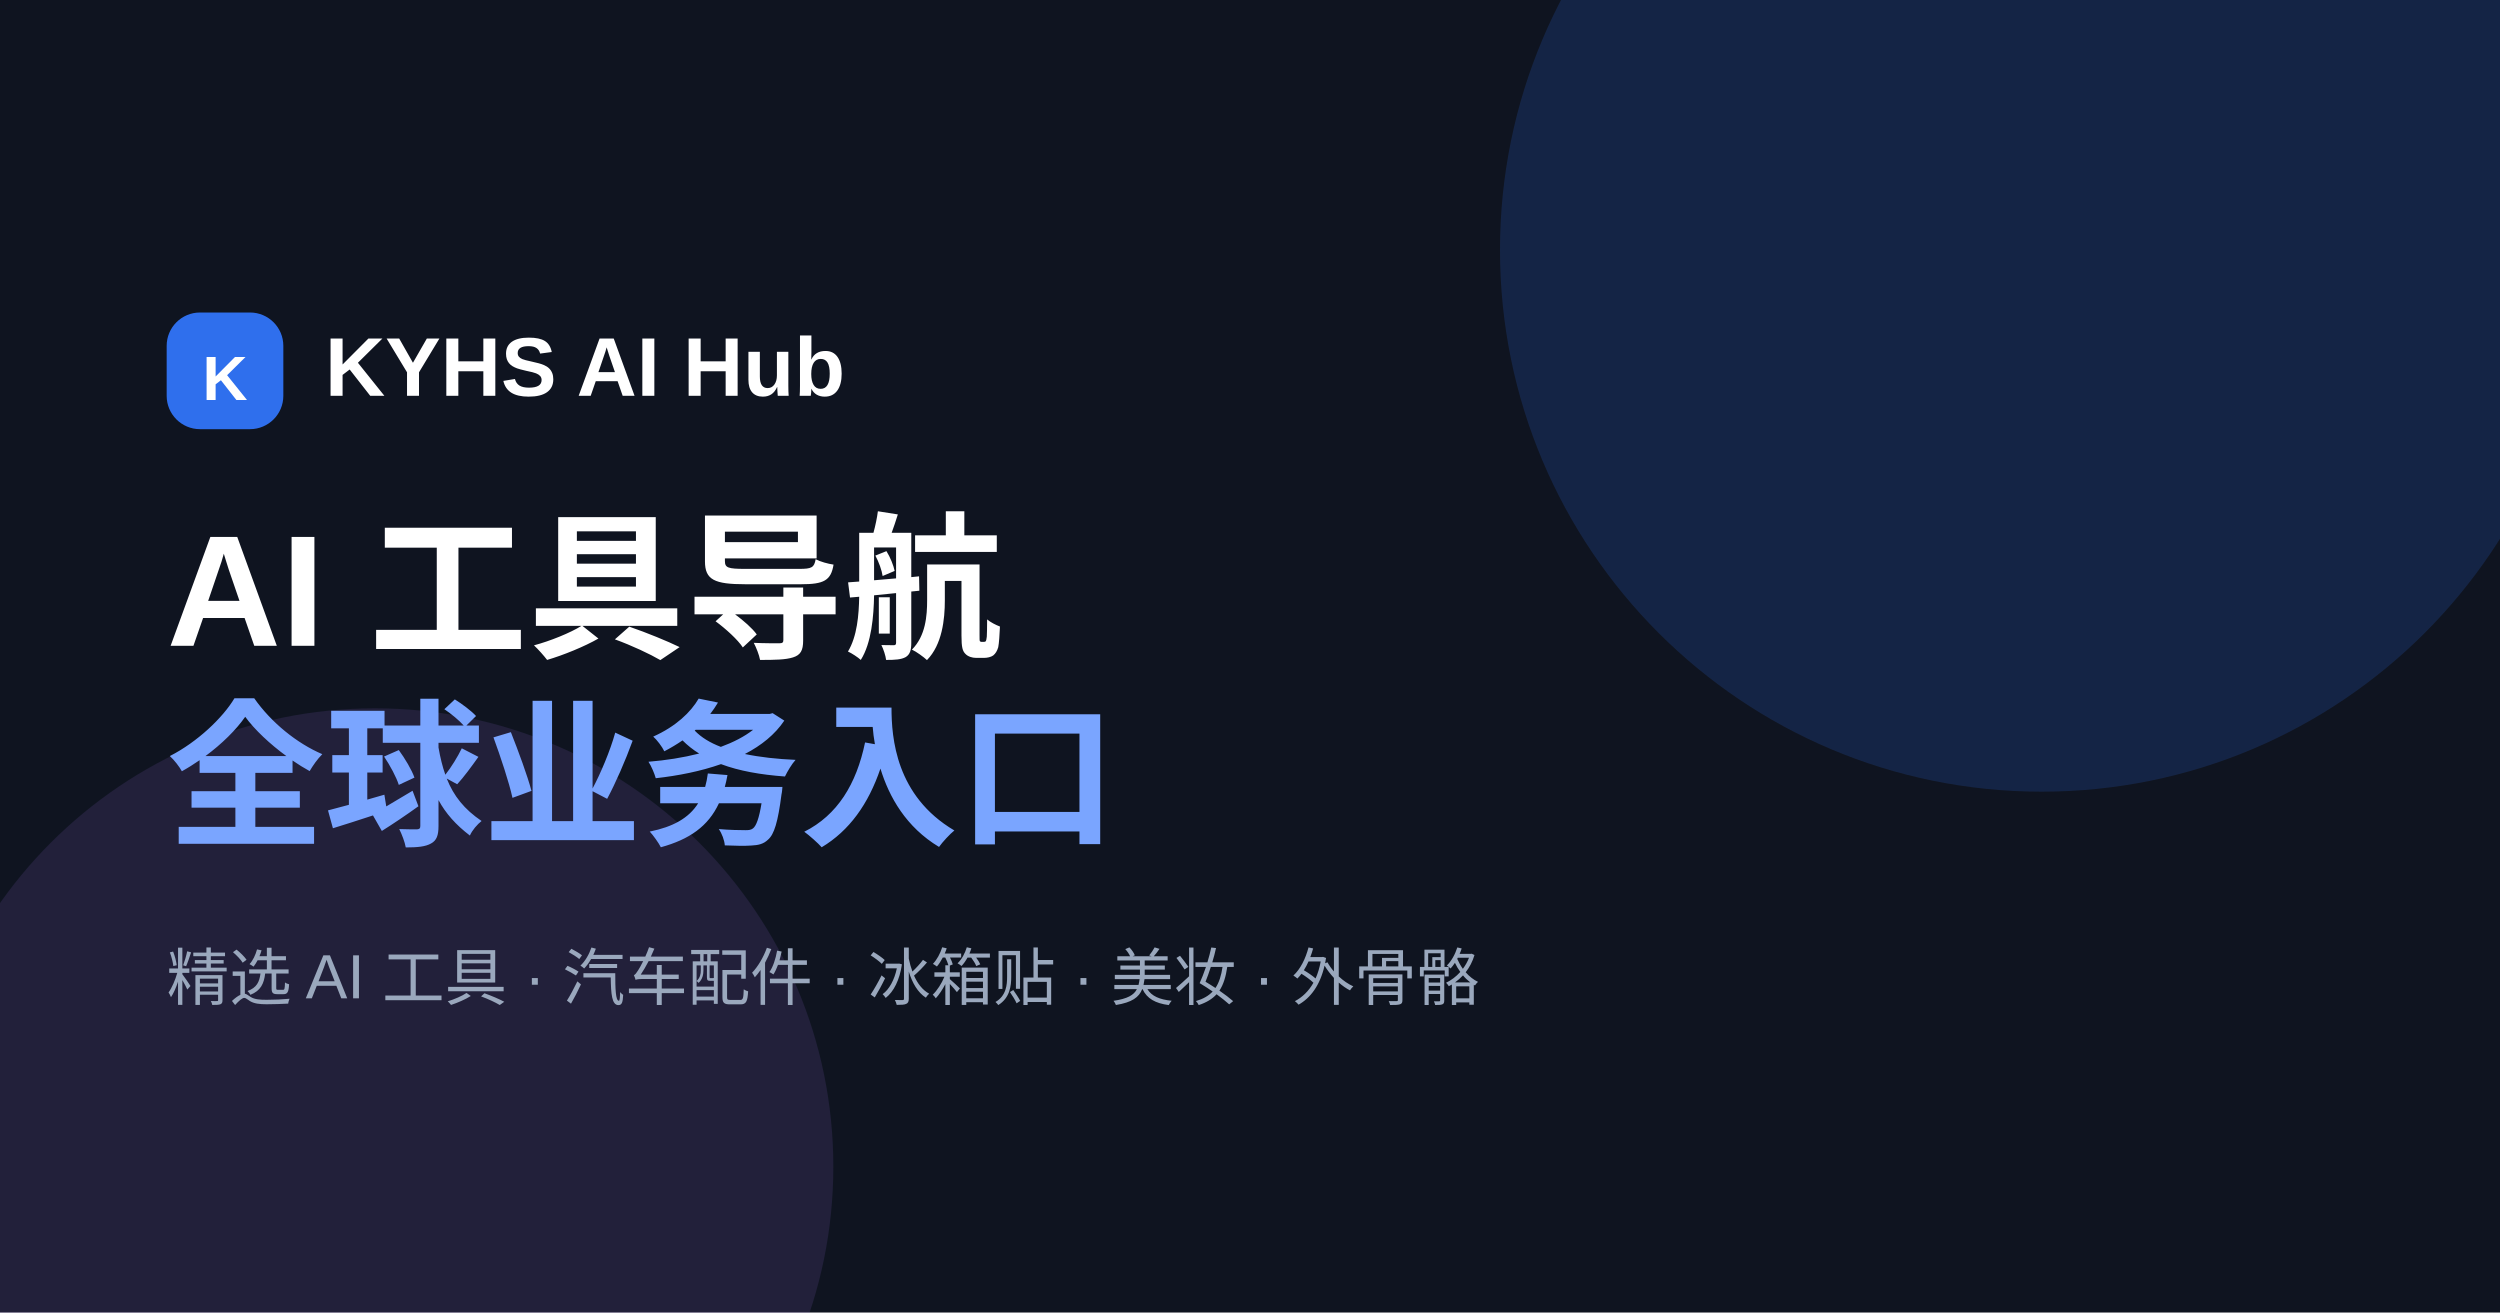
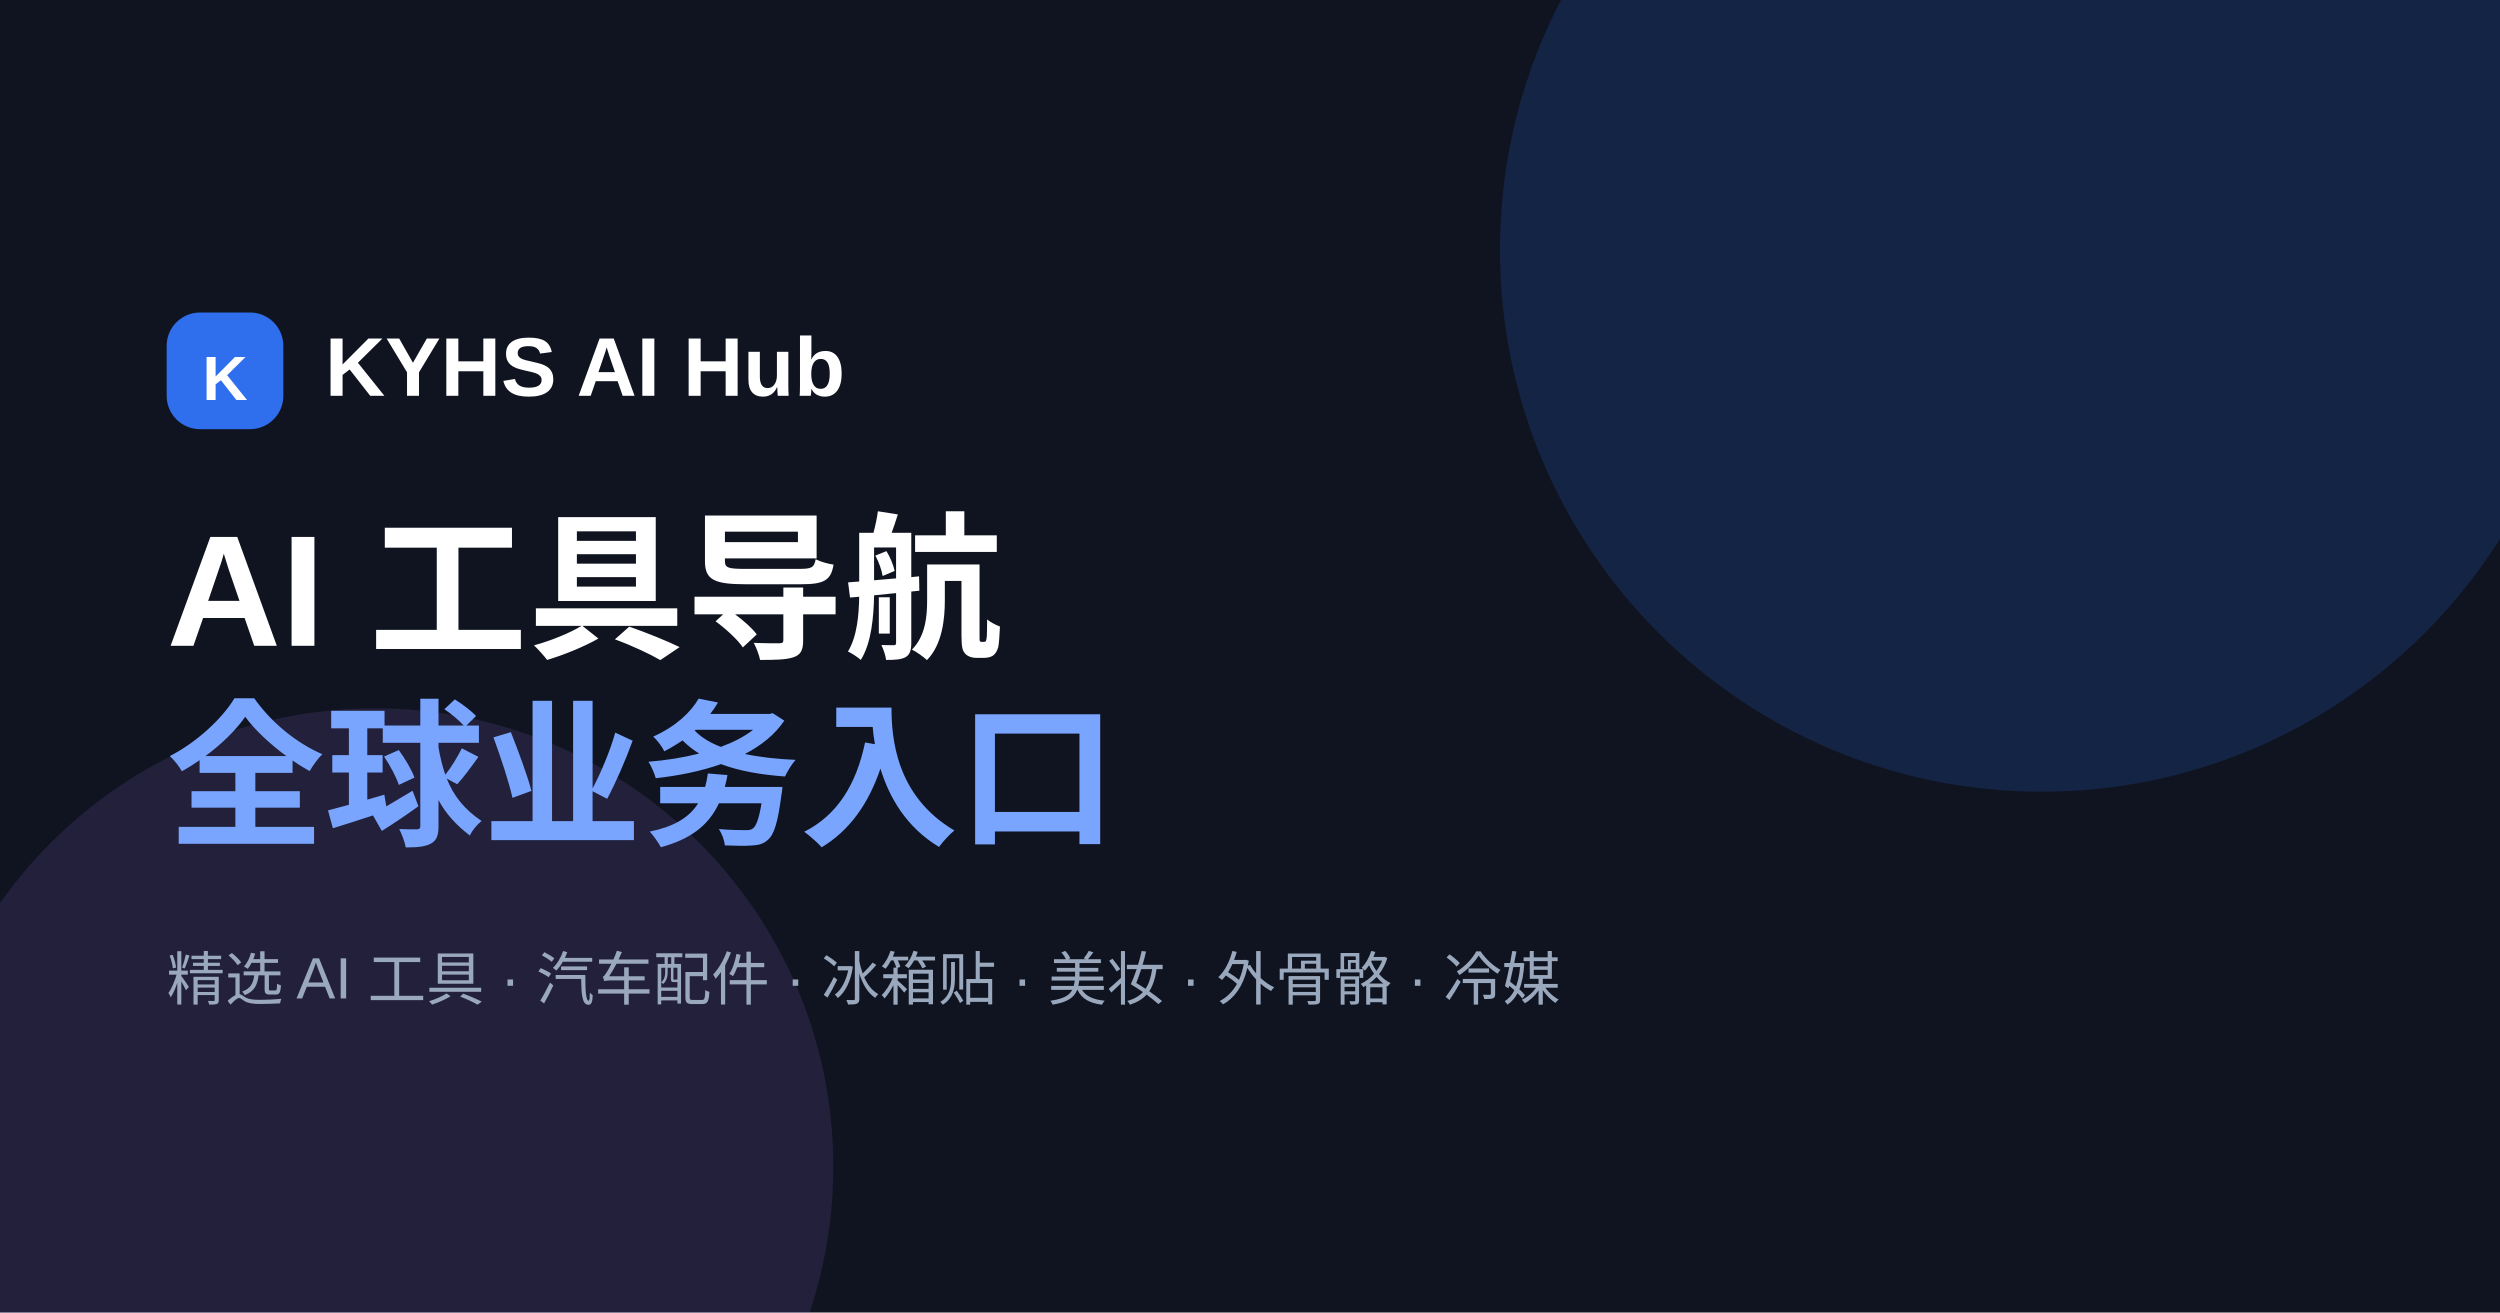
<svg xmlns="http://www.w3.org/2000/svg" viewBox="0 0 1200 630" width="1200" height="630">
  <rect width="1200" height="630" fill="#0f1420" />
  <circle cx="980" cy="120" r="260" fill="#2f6fed" opacity="0.18" />
  <circle cx="180" cy="560" r="220" fill="#8a63d2" opacity="0.15" />
  <rect x="80" y="150" width="56" height="56" rx="16" fill="#2f6fed" />
  <text x="108" y="192" font-family="Arial,sans-serif" font-size="30" font-weight="bold" fill="#fff" text-anchor="middle">K</text>
  <text x="156" y="190" font-family="Arial,sans-serif" font-size="40" font-weight="bold" fill="#fff">KYHS AI Hub</text>
  <text x="80" y="310" font-family="Arial,sans-serif" font-size="76" font-weight="bold" fill="#fff">AI 工具导航</text>
  <text x="80" y="400" font-family="Arial,sans-serif" font-size="76" font-weight="bold" fill="#7aa5ff">全球业务入口</text>
-   <text x="80" y="480" font-family="Arial,sans-serif" font-size="30" fill="#9aa8bd">精选 AI 工具 · 汽车配件 · 冰箱贴 · 美妆 · 外骨骼</text>
+   <text x="80" y="480" font-family="Arial,sans-serif" font-size="28" fill="#9aa8bd">精选 AI 工具 · 汽车配件 · 冰箱贴 · 美妆 · 外骨骼 · 冷媒</text>
</svg>
